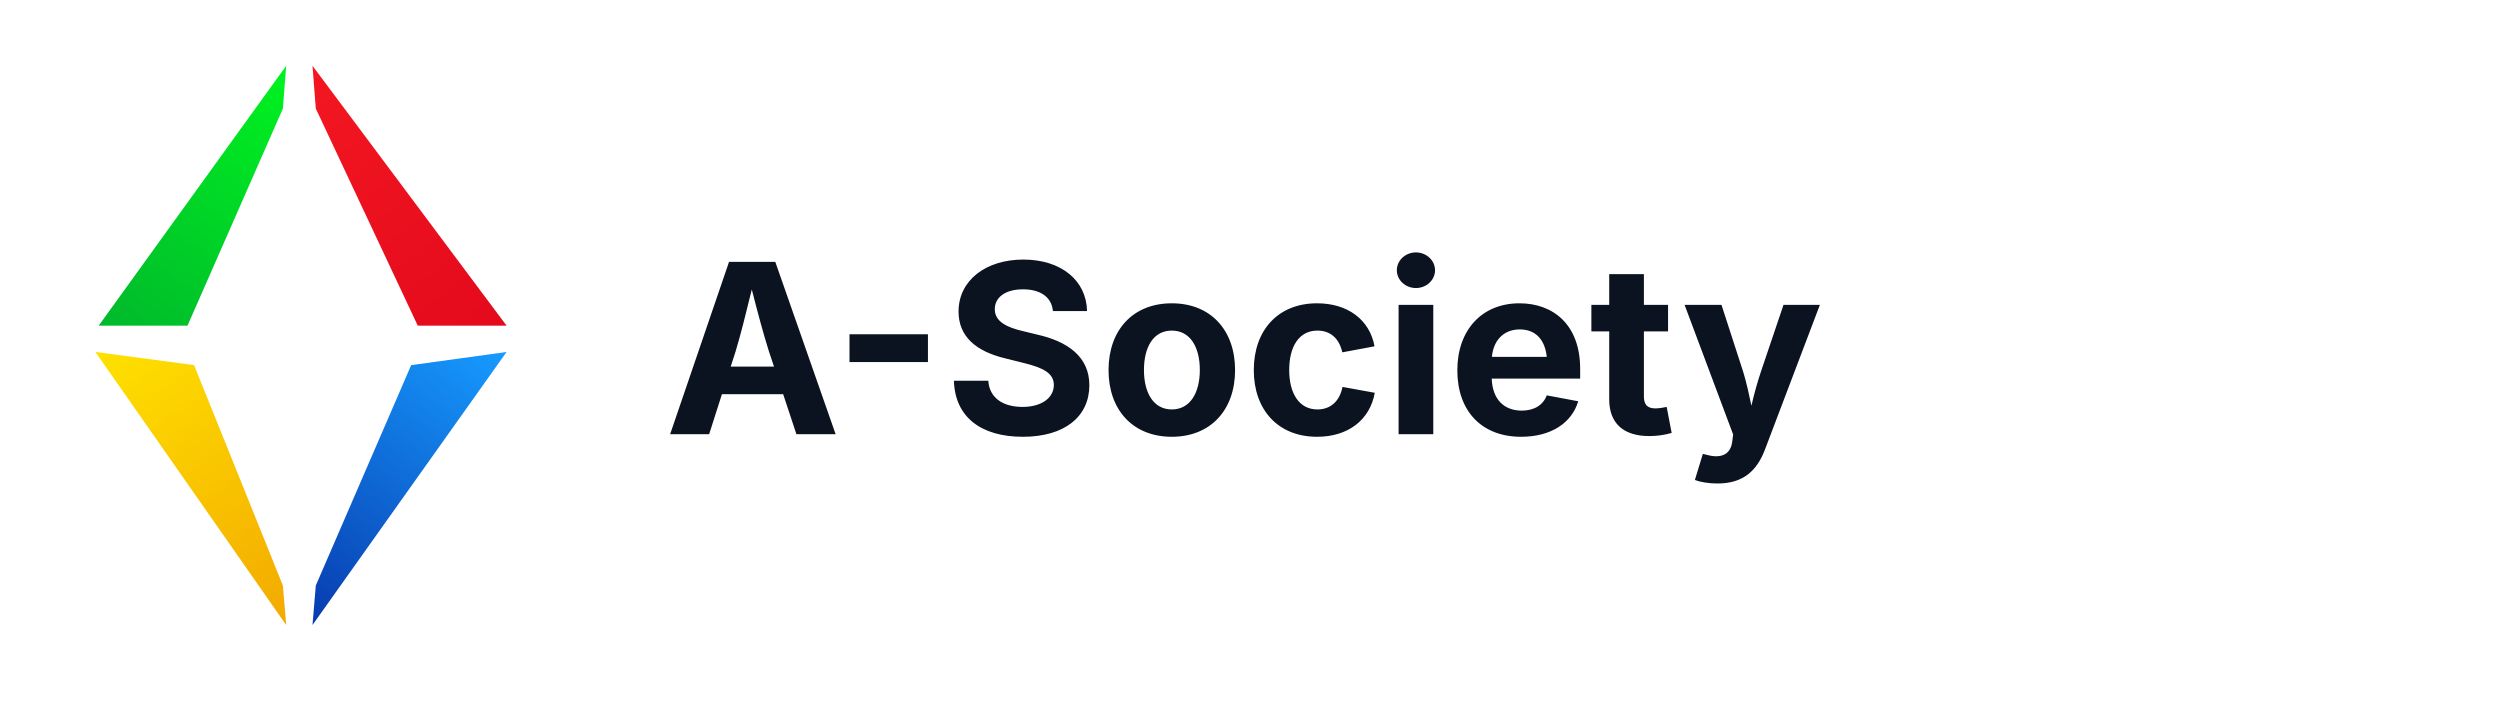
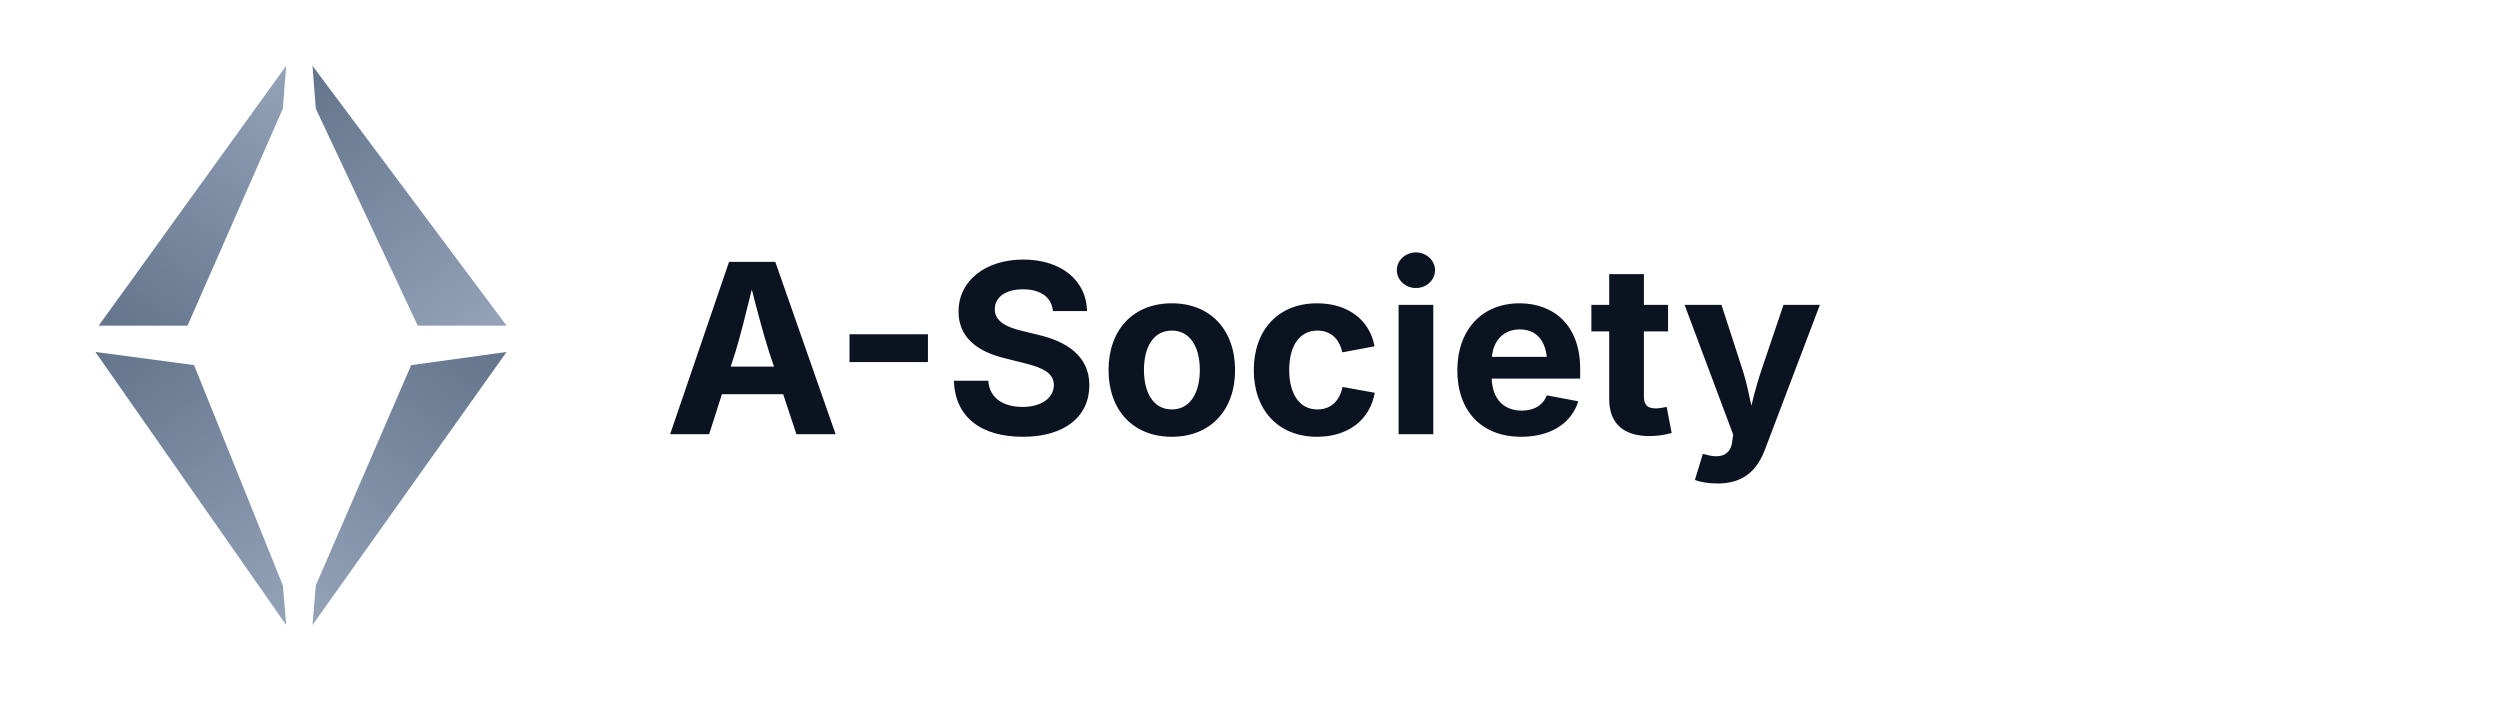
<svg xmlns="http://www.w3.org/2000/svg" width="760" height="220" viewBox="0 0 760 220" fill="none" role="img" aria-labelledby="title desc">
  <defs>
    <linearGradient id="green" x1="30" y1="99" x2="87" y2="20" gradientUnits="userSpaceOnUse">
-       <stop stop-color="#00B92C" />
-       <stop offset="1" stop-color="#00F320" />
+       <stop stop-color="#64748B" />
+       <stop offset="1" stop-color="#94A3B8" />
    </linearGradient>
    <linearGradient id="red" x1="95" y1="20" x2="154" y2="99" gradientUnits="userSpaceOnUse">
-       <stop stop-color="#F31721" />
-       <stop offset="1" stop-color="#E40A1C" />
+       <stop stop-color="#64748B" />
+       <stop offset="1" stop-color="#94A3B8" />
    </linearGradient>
    <linearGradient id="yellow" x1="29" y1="107" x2="87" y2="190" gradientUnits="userSpaceOnUse">
-       <stop stop-color="#FFE100" />
-       <stop offset="1" stop-color="#F3A900" />
+       <stop stop-color="#64748B" />
+       <stop offset="1" stop-color="#94A3B8" />
    </linearGradient>
    <linearGradient id="blue" x1="154" y1="107" x2="95" y2="190" gradientUnits="userSpaceOnUse">
-       <stop stop-color="#169BFF" />
-       <stop offset="1" stop-color="#083BAF" />
+       <stop stop-color="#64748B" />
+       <stop offset="1" stop-color="#94A3B8" />
    </linearGradient>
  </defs>
  <path d="M30 99L87 20L86 33L57 99H30Z" fill="url(#green)" />
  <path d="M95 20L154 99H127L96 33L95 20Z" fill="url(#red)" />
  <path d="M29 107L59 111L86 178L87 190L29 107Z" fill="url(#yellow)" />
  <path d="M125 111L154 107L95 190L96 178L125 111Z" fill="url(#blue)" />
  <text x="202" y="132" fill="#0B1220" font-family="Inter, Segoe UI, Arial, sans-serif" font-size="72" font-weight="700" letter-spacing="0">A-Society</text>
</svg>
